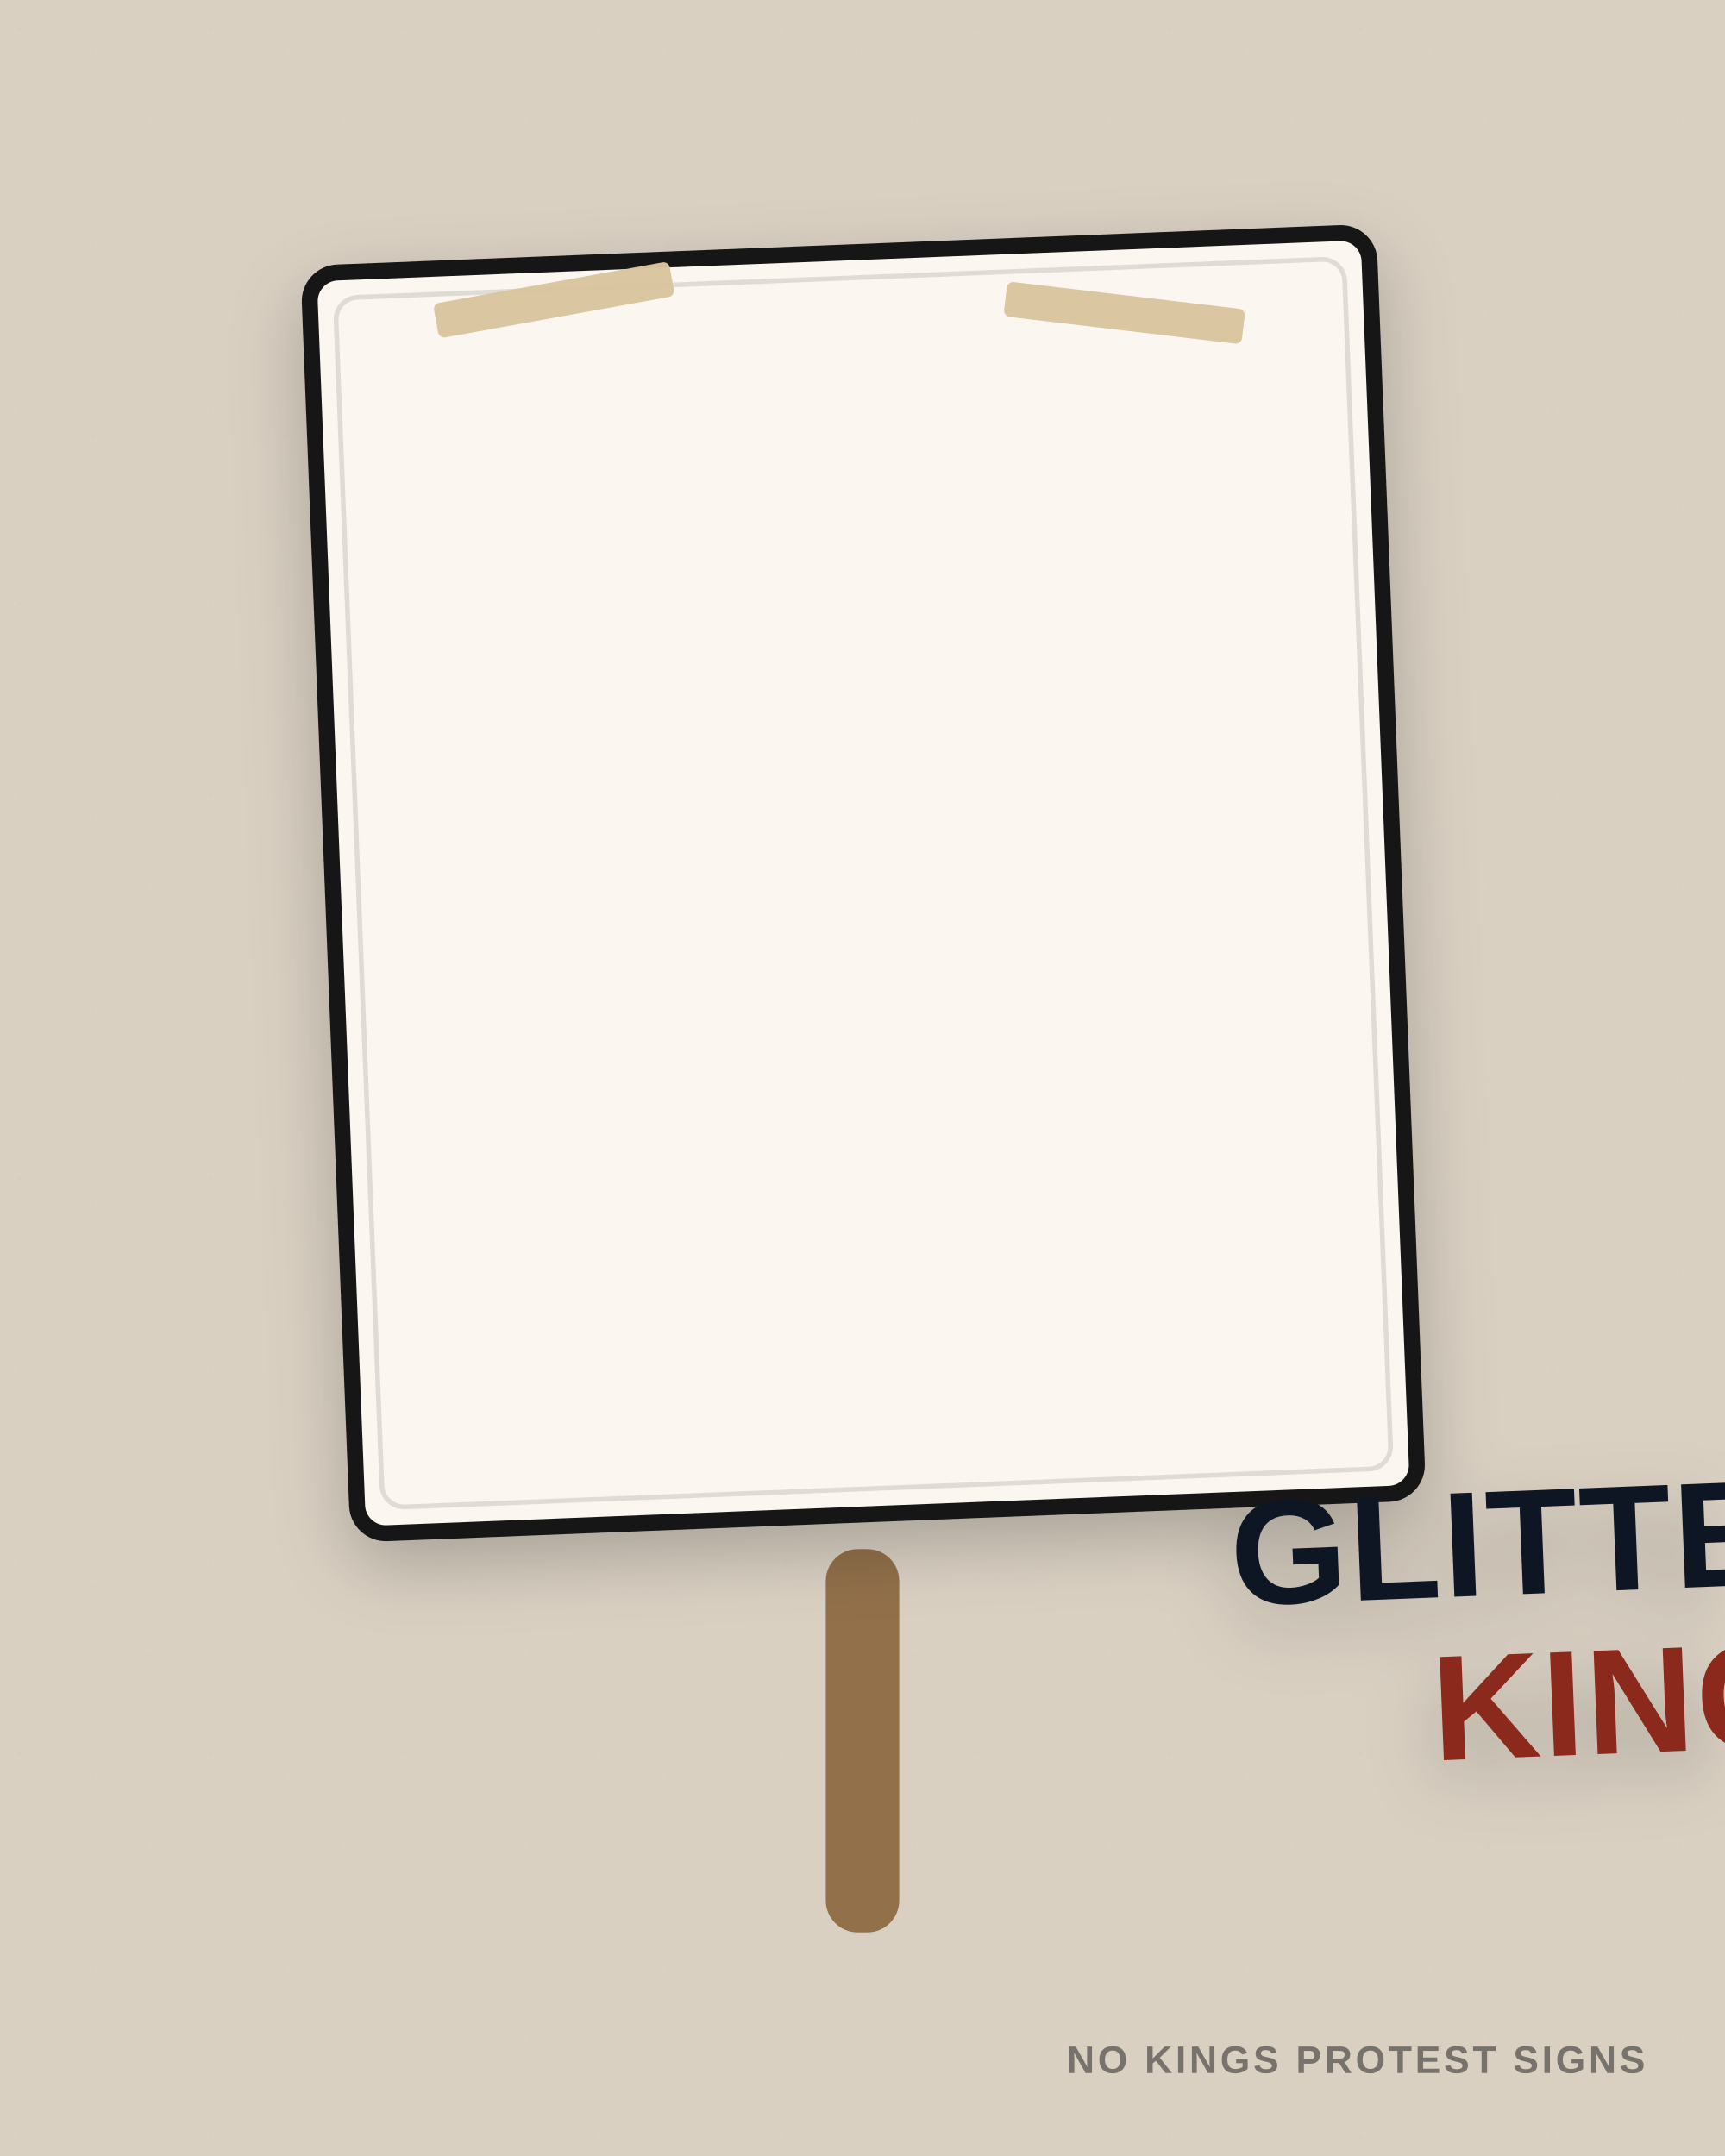
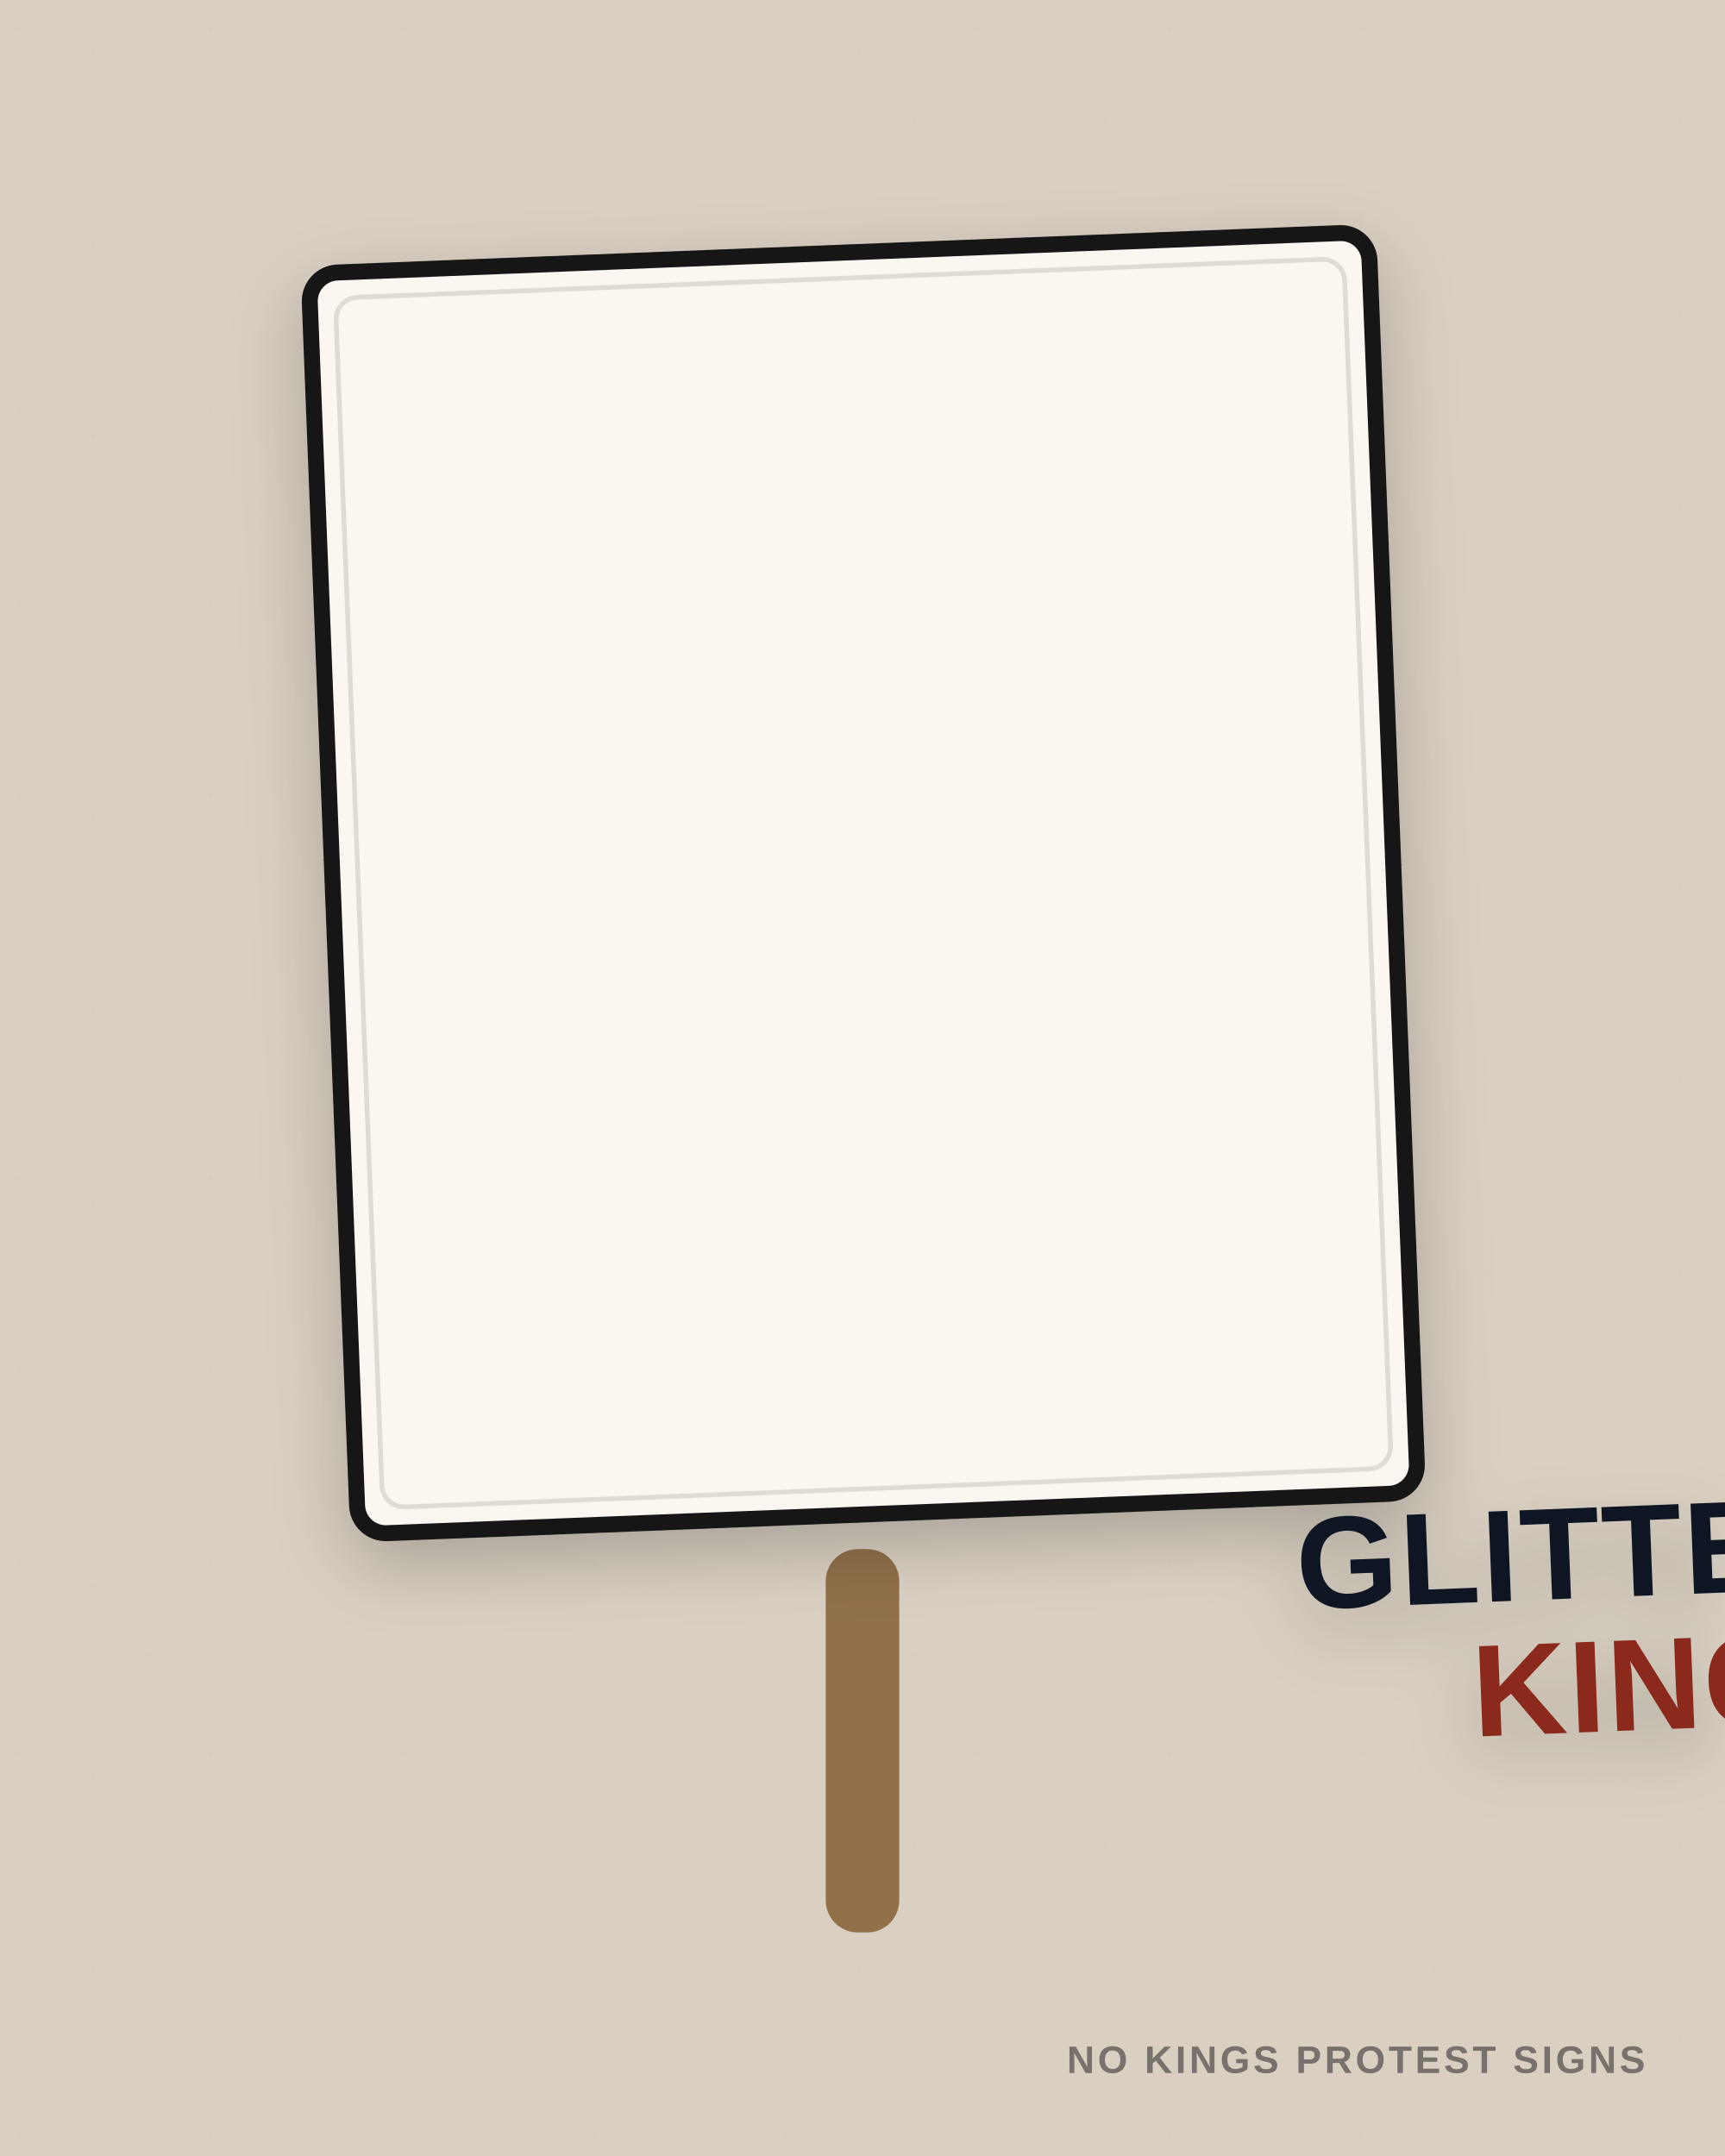
<svg xmlns="http://www.w3.org/2000/svg" width="1080" height="1350" viewBox="0 0 1080 1350" role="img" aria-labelledby="title desc">
  <defs>
    <filter id="shadow" x="-20%" y="-20%" width="140%" height="140%">
      <feDropShadow dx="0" dy="16" stdDeviation="22" flood-color="#000000" flood-opacity="0.22" />
    </filter>
    <pattern id="grain" width="120" height="120" patternUnits="userSpaceOnUse">
      <circle cx="12" cy="18" r="1.1" fill="#000" opacity="0.13" />
      <circle cx="58" cy="33" r="1.2" fill="#000" opacity="0.08" />
      <circle cx="92" cy="76" r="1.1" fill="#000" opacity="0.1" />
      <circle cx="26" cy="96" r="1" fill="#000" opacity="0.07" />
    </pattern>
  </defs>
  <rect width="1080" height="1350" fill="#d9d0c2" />
  <rect width="1080" height="1350" fill="url(#grain)" opacity="0.08" />
  <rect x="517" y="970" width="46" height="240" rx="20" fill="#8b6840" opacity="0.92" />
  <g transform="translate(540 540) rotate(-2.25)" filter="url(#shadow)">
    <rect x="-332" y="-382" width="664" height="790" rx="18" fill="#fbf7f0" stroke="#181818" stroke-width="10" />
    <rect x="-316" y="-366" width="632" height="758" rx="14" fill="none" stroke="rgba(24,24,24,0.12)" stroke-width="3" />
-     <rect x="-255" y="-360" width="150" height="22" rx="4" fill="#d9c69f" opacity="0.98" transform="rotate(-8 -255 -360)" />
-     <rect x="105" y="-360" width="150" height="22" rx="4" fill="#d9c69f" opacity="0.98" transform="rotate(9 105 -360)" />
-     <text x="540" y="474" text-anchor="middle" font-family="Arial Black, Arial, Helvetica, sans-serif" font-size="94" font-weight="900" fill="#101820" letter-spacing="1.2">GLITTER YES,</text>
-     <text x="540" y="576" text-anchor="middle" font-family="Arial Black, Arial, Helvetica, sans-serif" font-size="94" font-weight="900" fill="#8b2c1d" letter-spacing="1.2">KING NO</text>
+     <text x="540" y="478" text-anchor="middle" font-family="Arial Black, Arial, Helvetica, sans-serif" font-size="82" font-weight="900" fill="#101820" letter-spacing="1.2">GLITTER YES,</text>
+     <text x="540" y="562" text-anchor="middle" font-family="Arial Black, Arial, Helvetica, sans-serif" font-size="82" font-weight="900" fill="#8b2c1d" letter-spacing="1.2">KING NO</text>
  </g>
  <text x="1030" y="1298" text-anchor="end" font-family="Arial, Helvetica, sans-serif" font-size="24" font-weight="700" fill="#262626" opacity="0.55" letter-spacing="2">NO KINGS PROTEST SIGNS</text>
</svg>
